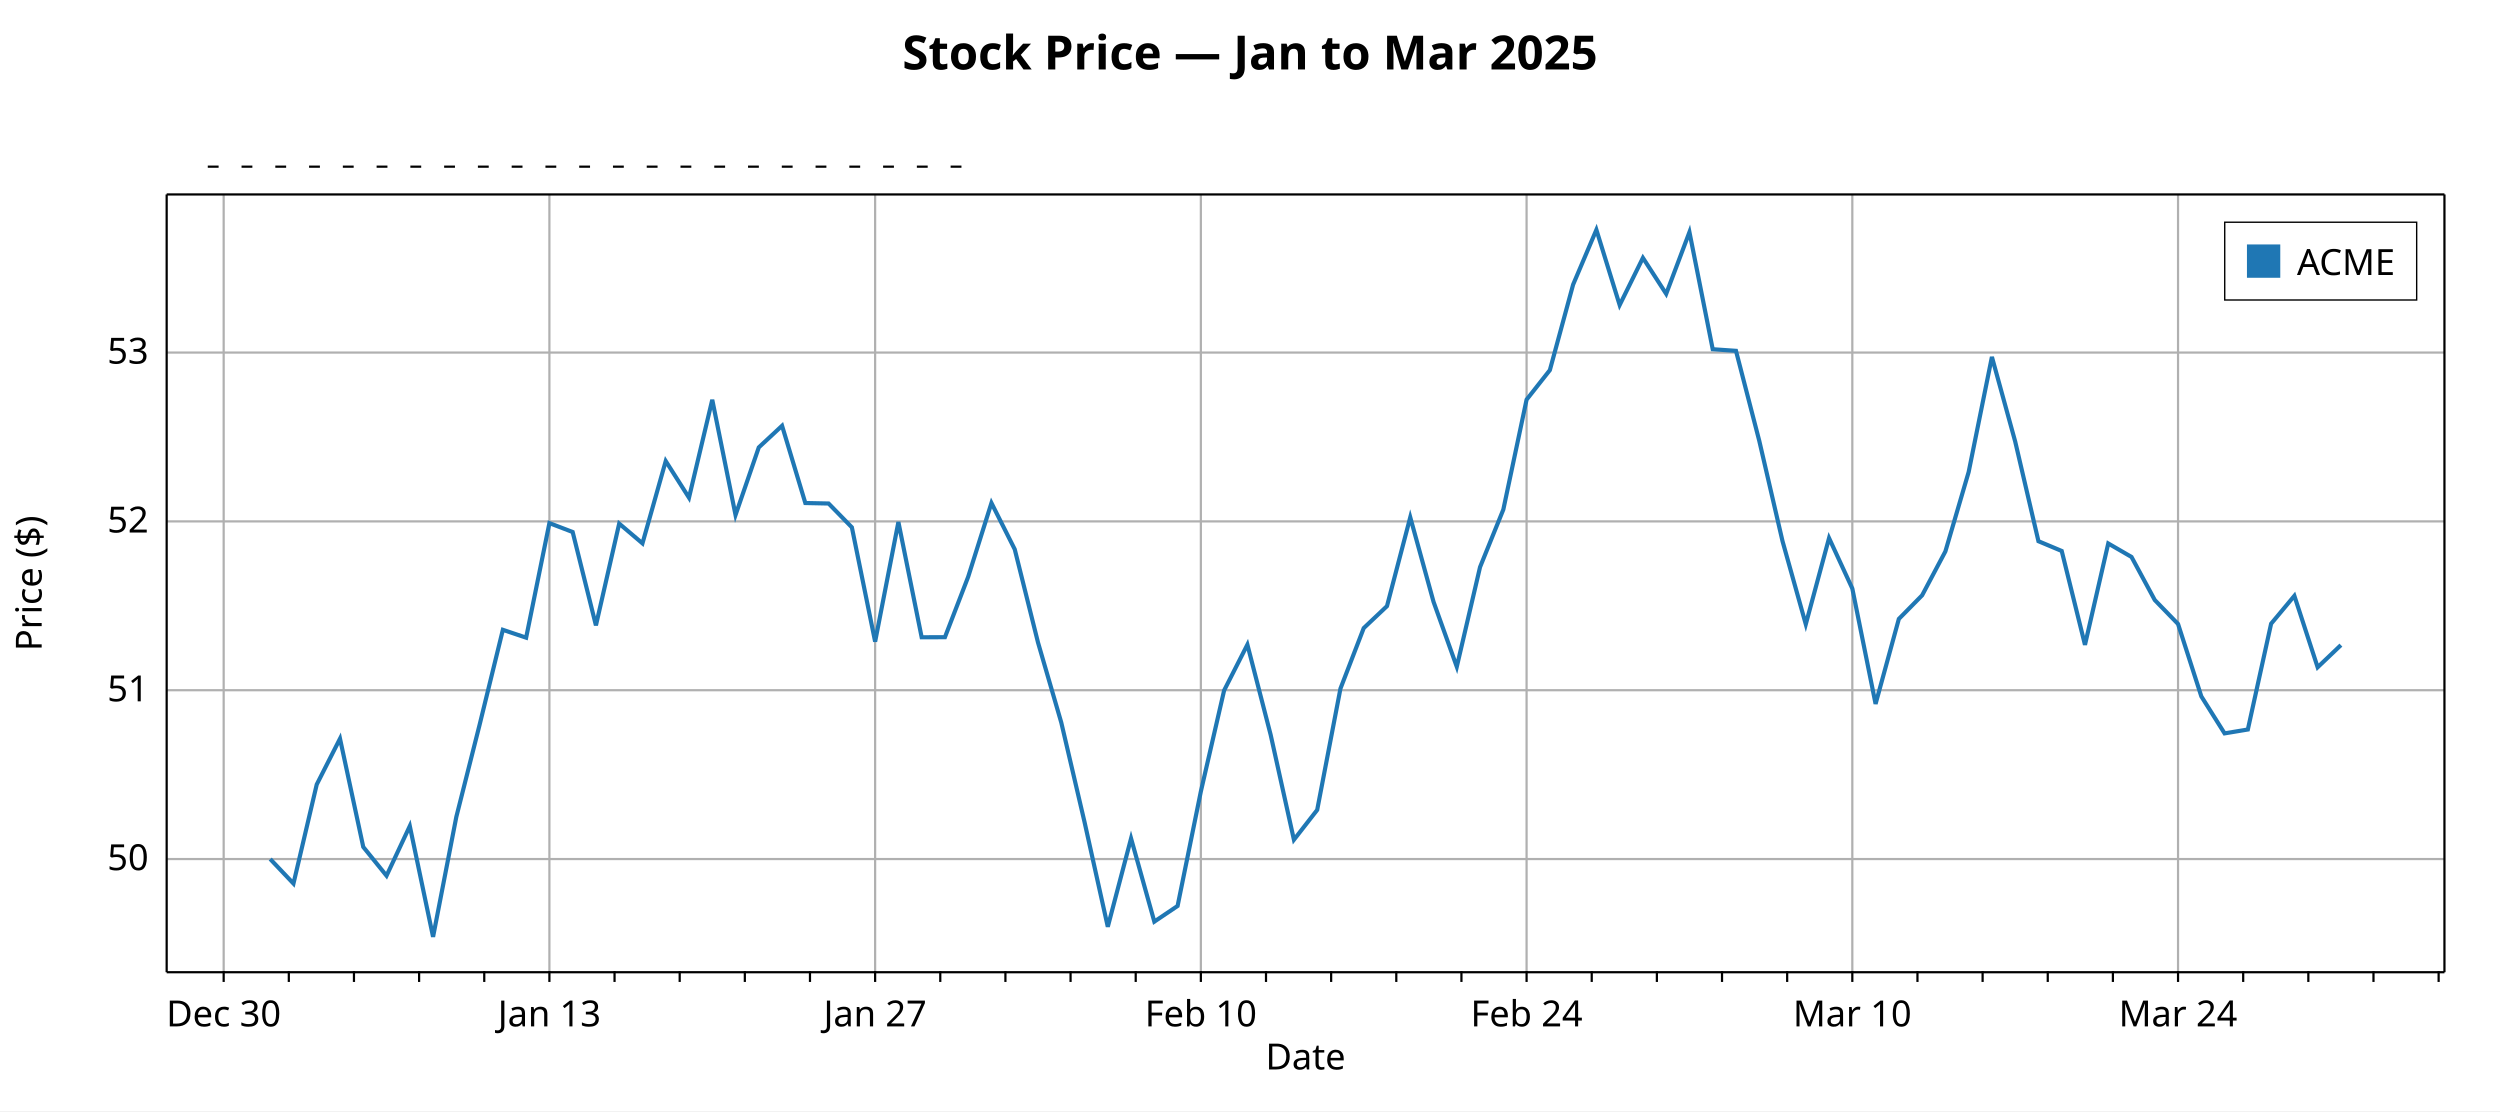
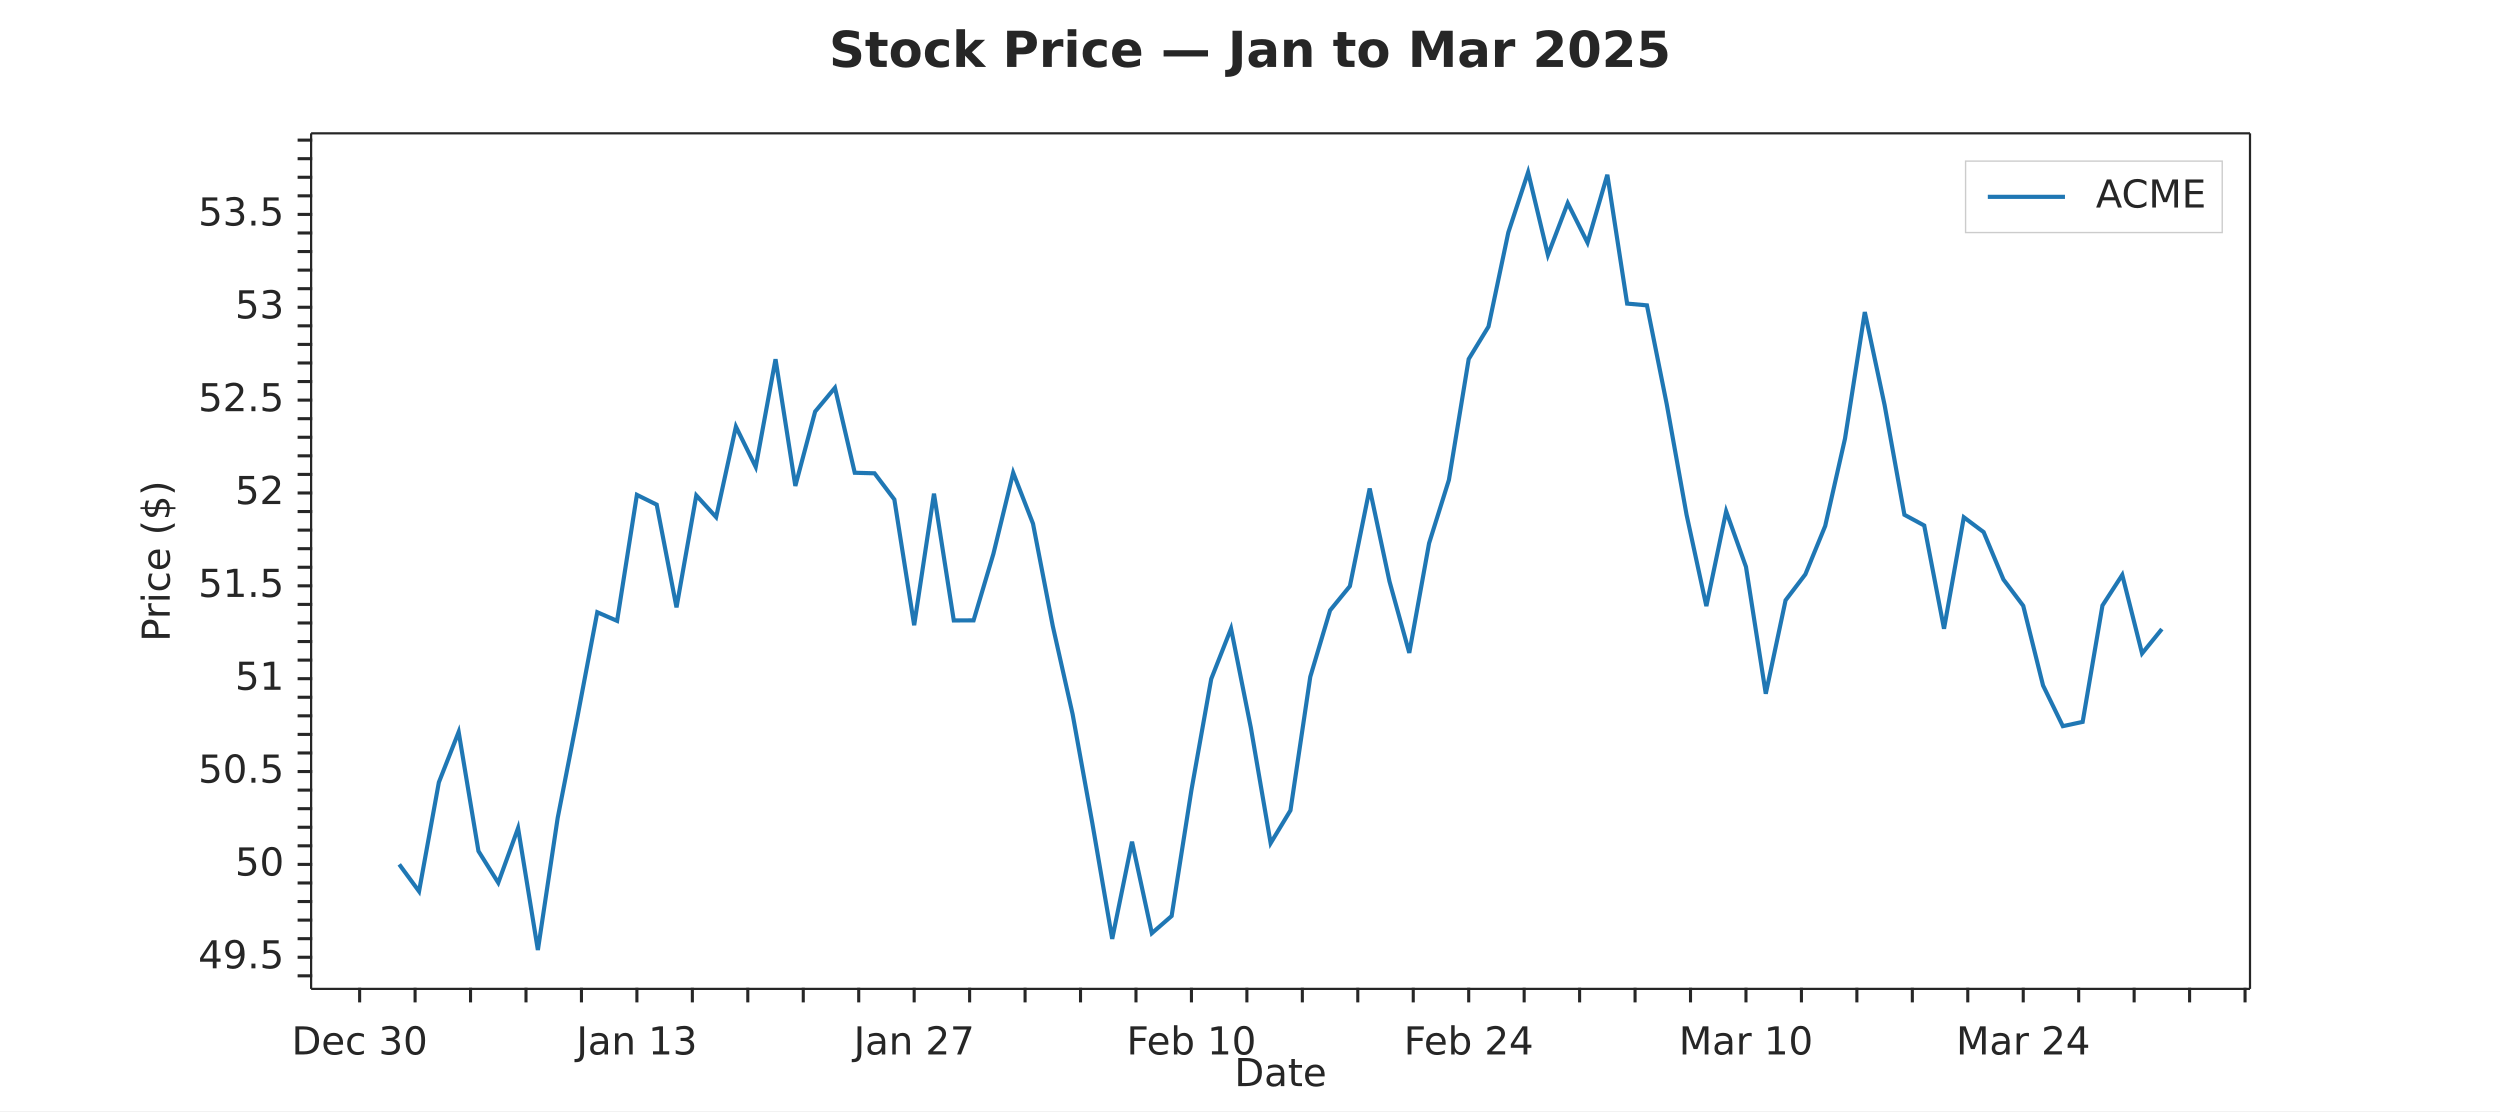
<svg xmlns="http://www.w3.org/2000/svg" viewBox="0 0 900 400" width="900" height="400" role="img" aria-labelledby="chart-title">
  <rect x="0" y="0" width="900" height="400" fill="#FFFFFF" />
-   <text x="450" y="25" font-family="sans-serif" font-size="17" text-anchor="middle" font-weight="bold" fill="#000000">Stock Price — Jan to Mar 2025</text>
-   <rect x="60" y="70" width="820" height="280" fill="#FFFFFF" />
-   <line x1="80.521" y1="70" x2="80.521" y2="350" stroke="#B0B0B0" stroke-width="0.8" />
-   <line x1="197.783" y1="70" x2="197.783" y2="350" stroke="#B0B0B0" stroke-width="0.8" />
-   <line x1="315.046" y1="70" x2="315.046" y2="350" stroke="#B0B0B0" stroke-width="0.8" />
-   <line x1="432.308" y1="70" x2="432.308" y2="350" stroke="#B0B0B0" stroke-width="0.8" />
-   <line x1="549.571" y1="70" x2="549.571" y2="350" stroke="#B0B0B0" stroke-width="0.8" />
-   <line x1="666.834" y1="70" x2="666.834" y2="350" stroke="#B0B0B0" stroke-width="0.8" />
-   <line x1="784.096" y1="70" x2="784.096" y2="350" stroke="#B0B0B0" stroke-width="0.8" />
-   <line x1="60" y1="309.257" x2="880" y2="309.257" stroke="#B0B0B0" stroke-width="0.8" />
-   <line x1="60" y1="248.479" x2="880" y2="248.479" stroke="#B0B0B0" stroke-width="0.8" />
-   <line x1="60" y1="187.701" x2="880" y2="187.701" stroke="#B0B0B0" stroke-width="0.8" />
-   <line x1="60" y1="126.922" x2="880" y2="126.922" stroke="#B0B0B0" stroke-width="0.8" />
-   <line x1="80.521" y1="349.6" x2="80.521" y2="353.5" stroke="#000000" stroke-width="0.8" />
-   <text x="80.521" y="369.5" font-family="sans-serif" font-size="13" text-anchor="middle" fill="#000000">Dec 30</text>
-   <line x1="197.783" y1="349.6" x2="197.783" y2="353.5" stroke="#000000" stroke-width="0.8" />
-   <text x="197.783" y="369.5" font-family="sans-serif" font-size="13" text-anchor="middle" fill="#000000">Jan 13</text>
-   <line x1="315.046" y1="349.6" x2="315.046" y2="353.5" stroke="#000000" stroke-width="0.8" />
-   <text x="315.046" y="369.5" font-family="sans-serif" font-size="13" text-anchor="middle" fill="#000000">Jan 27</text>
-   <line x1="432.308" y1="349.6" x2="432.308" y2="353.5" stroke="#000000" stroke-width="0.8" />
-   <text x="432.308" y="369.5" font-family="sans-serif" font-size="13" text-anchor="middle" fill="#000000">Feb 10</text>
-   <line x1="549.571" y1="349.6" x2="549.571" y2="353.5" stroke="#000000" stroke-width="0.8" />
-   <text x="549.571" y="369.5" font-family="sans-serif" font-size="13" text-anchor="middle" fill="#000000">Feb 24</text>
-   <line x1="666.834" y1="349.6" x2="666.834" y2="353.5" stroke="#000000" stroke-width="0.8" />
-   <text x="666.834" y="369.5" font-family="sans-serif" font-size="13" text-anchor="middle" fill="#000000">Mar 10</text>
-   <line x1="784.096" y1="349.6" x2="784.096" y2="353.5" stroke="#000000" stroke-width="0.8" />
-   <text x="784.096" y="369.5" font-family="sans-serif" font-size="13" text-anchor="middle" fill="#000000">Mar 24</text>
-   <line x1="103.973" y1="349.6" x2="103.973" y2="353.5" stroke="#000000" stroke-width="0.8" />
-   <line x1="127.426" y1="349.6" x2="127.426" y2="353.5" stroke="#000000" stroke-width="0.8" />
-   <line x1="150.878" y1="349.6" x2="150.878" y2="353.5" stroke="#000000" stroke-width="0.8" />
-   <line x1="174.331" y1="349.6" x2="174.331" y2="353.5" stroke="#000000" stroke-width="0.8" />
-   <line x1="221.236" y1="349.6" x2="221.236" y2="353.5" stroke="#000000" stroke-width="0.8" />
-   <line x1="244.688" y1="349.6" x2="244.688" y2="353.5" stroke="#000000" stroke-width="0.8" />
-   <line x1="268.141" y1="349.6" x2="268.141" y2="353.5" stroke="#000000" stroke-width="0.8" />
-   <line x1="291.593" y1="349.6" x2="291.593" y2="353.5" stroke="#000000" stroke-width="0.8" />
-   <line x1="338.498" y1="349.6" x2="338.498" y2="353.5" stroke="#000000" stroke-width="0.8" />
-   <line x1="361.951" y1="349.6" x2="361.951" y2="353.5" stroke="#000000" stroke-width="0.8" />
-   <line x1="385.403" y1="349.6" x2="385.403" y2="353.5" stroke="#000000" stroke-width="0.8" />
-   <line x1="408.856" y1="349.6" x2="408.856" y2="353.5" stroke="#000000" stroke-width="0.8" />
-   <line x1="455.761" y1="349.6" x2="455.761" y2="353.5" stroke="#000000" stroke-width="0.8" />
-   <line x1="479.213" y1="349.6" x2="479.213" y2="353.5" stroke="#000000" stroke-width="0.8" />
-   <line x1="502.666" y1="349.6" x2="502.666" y2="353.5" stroke="#000000" stroke-width="0.8" />
-   <line x1="526.118" y1="349.6" x2="526.118" y2="353.5" stroke="#000000" stroke-width="0.8" />
-   <line x1="573.023" y1="349.6" x2="573.023" y2="353.5" stroke="#000000" stroke-width="0.8" />
-   <line x1="596.476" y1="349.6" x2="596.476" y2="353.5" stroke="#000000" stroke-width="0.8" />
-   <line x1="619.928" y1="349.6" x2="619.928" y2="353.5" stroke="#000000" stroke-width="0.8" />
-   <line x1="643.381" y1="349.6" x2="643.381" y2="353.5" stroke="#000000" stroke-width="0.8" />
-   <line x1="690.286" y1="349.6" x2="690.286" y2="353.5" stroke="#000000" stroke-width="0.8" />
-   <line x1="713.739" y1="349.6" x2="713.739" y2="353.5" stroke="#000000" stroke-width="0.8" />
-   <line x1="737.191" y1="349.6" x2="737.191" y2="353.5" stroke="#000000" stroke-width="0.8" />
-   <line x1="760.644" y1="349.6" x2="760.644" y2="353.5" stroke="#000000" stroke-width="0.8" />
-   <line x1="807.549" y1="349.6" x2="807.549" y2="353.5" stroke="#000000" stroke-width="0.8" />
-   <line x1="831.001" y1="349.6" x2="831.001" y2="353.5" stroke="#000000" stroke-width="0.8" />
-   <line x1="854.454" y1="349.6" x2="854.454" y2="353.5" stroke="#000000" stroke-width="0.8" />
-   <line x1="877.906" y1="349.6" x2="877.906" y2="353.5" stroke="#000000" stroke-width="0.8" />
-   <line x1="305.757" y1="60" x2="309.657" y2="60" stroke="#000000" stroke-width="0.8" />
-   <text x="53.5" y="313.257" font-family="sans-serif" font-size="13" text-anchor="end" fill="#000000">50</text>
-   <line x1="244.979" y1="60" x2="248.879" y2="60" stroke="#000000" stroke-width="0.8" />
-   <text x="53.5" y="252.479" font-family="sans-serif" font-size="13" text-anchor="end" fill="#000000">51</text>
-   <line x1="184.201" y1="60" x2="188.101" y2="60" stroke="#000000" stroke-width="0.8" />
-   <text x="53.5" y="191.701" font-family="sans-serif" font-size="13" text-anchor="end" fill="#000000">52</text>
-   <line x1="123.422" y1="60" x2="127.322" y2="60" stroke="#000000" stroke-width="0.8" />
-   <text x="53.5" y="130.922" font-family="sans-serif" font-size="13" text-anchor="end" fill="#000000">53</text>
-   <line x1="342.224" y1="60" x2="346.124" y2="60" stroke="#000000" stroke-width="0.8" />
-   <line x1="330.069" y1="60" x2="333.969" y2="60" stroke="#000000" stroke-width="0.8" />
-   <line x1="317.913" y1="60" x2="321.813" y2="60" stroke="#000000" stroke-width="0.8" />
-   <line x1="293.602" y1="60" x2="297.502" y2="60" stroke="#000000" stroke-width="0.8" />
-   <line x1="281.446" y1="60" x2="285.346" y2="60" stroke="#000000" stroke-width="0.8" />
-   <line x1="269.29" y1="60" x2="273.19" y2="60" stroke="#000000" stroke-width="0.8" />
-   <line x1="257.135" y1="60" x2="261.035" y2="60" stroke="#000000" stroke-width="0.8" />
-   <line x1="232.823" y1="60" x2="236.723" y2="60" stroke="#000000" stroke-width="0.8" />
-   <line x1="220.668" y1="60" x2="224.568" y2="60" stroke="#000000" stroke-width="0.8" />
-   <line x1="208.512" y1="60" x2="212.412" y2="60" stroke="#000000" stroke-width="0.8" />
-   <line x1="196.356" y1="60" x2="200.256" y2="60" stroke="#000000" stroke-width="0.8" />
-   <line x1="172.045" y1="60" x2="175.945" y2="60" stroke="#000000" stroke-width="0.8" />
-   <line x1="159.889" y1="60" x2="163.789" y2="60" stroke="#000000" stroke-width="0.8" />
-   <line x1="147.734" y1="60" x2="151.634" y2="60" stroke="#000000" stroke-width="0.8" />
-   <line x1="135.578" y1="60" x2="139.478" y2="60" stroke="#000000" stroke-width="0.8" />
-   <line x1="111.266" y1="60" x2="115.166" y2="60" stroke="#000000" stroke-width="0.8" />
-   <line x1="99.111" y1="60" x2="103.011" y2="60" stroke="#000000" stroke-width="0.8" />
-   <line x1="86.955" y1="60" x2="90.855" y2="60" stroke="#000000" stroke-width="0.8" />
-   <line x1="74.799" y1="60" x2="78.699" y2="60" stroke="#000000" stroke-width="0.8" />
+   <text x="450" y="24.1" font-family="DejaVu Sans, sans-serif" font-size="17.889" text-anchor="middle" font-weight="bold" fill="#262626">Stock Price — Jan to Mar 2025</text>
+   <rect x="112" y="48" width="698" height="308" fill="#FFFFFF" />
+   <line x1="129.468" y1="355.6" x2="129.468" y2="360.861" stroke="#262626" stroke-width="1.111" />
+   <text x="129.468" y="379.611" font-family="DejaVu Sans, sans-serif" font-size="13.889" text-anchor="middle" fill="#262626">Dec 30</text>
+   <line x1="229.284" y1="355.6" x2="229.284" y2="360.861" stroke="#262626" stroke-width="1.111" />
+   <text x="229.284" y="379.611" font-family="DejaVu Sans, sans-serif" font-size="13.889" text-anchor="middle" fill="#262626">Jan 13</text>
+   <line x1="329.1" y1="355.6" x2="329.1" y2="360.861" stroke="#262626" stroke-width="1.111" />
+   <text x="329.1" y="379.611" font-family="DejaVu Sans, sans-serif" font-size="13.889" text-anchor="middle" fill="#262626">Jan 27</text>
+   <line x1="428.916" y1="355.6" x2="428.916" y2="360.861" stroke="#262626" stroke-width="1.111" />
+   <text x="428.916" y="379.611" font-family="DejaVu Sans, sans-serif" font-size="13.889" text-anchor="middle" fill="#262626">Feb 10</text>
+   <line x1="528.732" y1="355.6" x2="528.732" y2="360.861" stroke="#262626" stroke-width="1.111" />
+   <text x="528.732" y="379.611" font-family="DejaVu Sans, sans-serif" font-size="13.889" text-anchor="middle" fill="#262626">Feb 24</text>
+   <line x1="628.549" y1="355.6" x2="628.549" y2="360.861" stroke="#262626" stroke-width="1.111" />
+   <text x="628.549" y="379.611" font-family="DejaVu Sans, sans-serif" font-size="13.889" text-anchor="middle" fill="#262626">Mar 10</text>
+   <line x1="728.365" y1="355.6" x2="728.365" y2="360.861" stroke="#262626" stroke-width="1.111" />
+   <text x="728.365" y="379.611" font-family="DejaVu Sans, sans-serif" font-size="13.889" text-anchor="middle" fill="#262626">Mar 24</text>
+   <line x1="149.431" y1="355.6" x2="149.431" y2="360.861" stroke="#262626" stroke-width="1.111" />
+   <line x1="169.394" y1="355.6" x2="169.394" y2="360.861" stroke="#262626" stroke-width="1.111" />
+   <line x1="189.358" y1="355.6" x2="189.358" y2="360.861" stroke="#262626" stroke-width="1.111" />
+   <line x1="209.321" y1="355.6" x2="209.321" y2="360.861" stroke="#262626" stroke-width="1.111" />
+   <line x1="249.247" y1="355.6" x2="249.247" y2="360.861" stroke="#262626" stroke-width="1.111" />
+   <line x1="269.21" y1="355.6" x2="269.21" y2="360.861" stroke="#262626" stroke-width="1.111" />
+   <line x1="289.174" y1="355.6" x2="289.174" y2="360.861" stroke="#262626" stroke-width="1.111" />
+   <line x1="309.137" y1="355.6" x2="309.137" y2="360.861" stroke="#262626" stroke-width="1.111" />
+   <line x1="349.063" y1="355.6" x2="349.063" y2="360.861" stroke="#262626" stroke-width="1.111" />
+   <line x1="369.027" y1="355.6" x2="369.027" y2="360.861" stroke="#262626" stroke-width="1.111" />
+   <line x1="388.99" y1="355.6" x2="388.99" y2="360.861" stroke="#262626" stroke-width="1.111" />
+   <line x1="408.953" y1="355.6" x2="408.953" y2="360.861" stroke="#262626" stroke-width="1.111" />
+   <line x1="448.879" y1="355.6" x2="448.879" y2="360.861" stroke="#262626" stroke-width="1.111" />
+   <line x1="468.843" y1="355.6" x2="468.843" y2="360.861" stroke="#262626" stroke-width="1.111" />
+   <line x1="488.806" y1="355.6" x2="488.806" y2="360.861" stroke="#262626" stroke-width="1.111" />
+   <line x1="508.769" y1="355.6" x2="508.769" y2="360.861" stroke="#262626" stroke-width="1.111" />
+   <line x1="548.696" y1="355.6" x2="548.696" y2="360.861" stroke="#262626" stroke-width="1.111" />
+   <line x1="568.659" y1="355.6" x2="568.659" y2="360.861" stroke="#262626" stroke-width="1.111" />
+   <line x1="588.622" y1="355.6" x2="588.622" y2="360.861" stroke="#262626" stroke-width="1.111" />
+   <line x1="608.585" y1="355.6" x2="608.585" y2="360.861" stroke="#262626" stroke-width="1.111" />
+   <line x1="648.512" y1="355.6" x2="648.512" y2="360.861" stroke="#262626" stroke-width="1.111" />
+   <line x1="668.475" y1="355.6" x2="668.475" y2="360.861" stroke="#262626" stroke-width="1.111" />
+   <line x1="688.438" y1="355.6" x2="688.438" y2="360.861" stroke="#262626" stroke-width="1.111" />
+   <line x1="708.401" y1="355.6" x2="708.401" y2="360.861" stroke="#262626" stroke-width="1.111" />
+   <line x1="748.328" y1="355.6" x2="748.328" y2="360.861" stroke="#262626" stroke-width="1.111" />
+   <line x1="768.291" y1="355.6" x2="768.291" y2="360.861" stroke="#262626" stroke-width="1.111" />
+   <line x1="788.254" y1="355.6" x2="788.254" y2="360.861" stroke="#262626" stroke-width="1.111" />
+   <line x1="808.218" y1="355.6" x2="808.218" y2="360.861" stroke="#262626" stroke-width="1.111" />
+   <line x1="107.139" y1="344.611" x2="112.4" y2="344.611" stroke="#262626" stroke-width="1.111" />
+   <text x="102.278" y="348.611" font-family="DejaVu Sans, sans-serif" font-size="13.889" text-anchor="end" fill="#262626">49.5</text>
+   <line x1="107.139" y1="311.183" x2="112.4" y2="311.183" stroke="#262626" stroke-width="1.111" />
+   <text x="102.278" y="315.183" font-family="DejaVu Sans, sans-serif" font-size="13.889" text-anchor="end" fill="#262626">50</text>
+   <line x1="107.139" y1="277.755" x2="112.4" y2="277.755" stroke="#262626" stroke-width="1.111" />
+   <text x="102.278" y="281.755" font-family="DejaVu Sans, sans-serif" font-size="13.889" text-anchor="end" fill="#262626">50.5</text>
+   <line x1="107.139" y1="244.327" x2="112.4" y2="244.327" stroke="#262626" stroke-width="1.111" />
+   <text x="102.278" y="248.327" font-family="DejaVu Sans, sans-serif" font-size="13.889" text-anchor="end" fill="#262626">51</text>
+   <line x1="107.139" y1="210.899" x2="112.4" y2="210.899" stroke="#262626" stroke-width="1.111" />
+   <text x="102.278" y="214.899" font-family="DejaVu Sans, sans-serif" font-size="13.889" text-anchor="end" fill="#262626">51.5</text>
+   <line x1="107.139" y1="177.471" x2="112.4" y2="177.471" stroke="#262626" stroke-width="1.111" />
+   <text x="102.278" y="181.471" font-family="DejaVu Sans, sans-serif" font-size="13.889" text-anchor="end" fill="#262626">52</text>
+   <line x1="107.139" y1="144.042" x2="112.4" y2="144.042" stroke="#262626" stroke-width="1.111" />
+   <text x="102.278" y="148.042" font-family="DejaVu Sans, sans-serif" font-size="13.889" text-anchor="end" fill="#262626">52.5</text>
+   <line x1="107.139" y1="110.614" x2="112.4" y2="110.614" stroke="#262626" stroke-width="1.111" />
+   <text x="102.278" y="114.614" font-family="DejaVu Sans, sans-serif" font-size="13.889" text-anchor="end" fill="#262626">53</text>
+   <line x1="107.139" y1="77.186" x2="112.4" y2="77.186" stroke="#262626" stroke-width="1.111" />
+   <text x="102.278" y="81.186" font-family="DejaVu Sans, sans-serif" font-size="13.889" text-anchor="end" fill="#262626">53.5</text>
+   <line x1="107.139" y1="351.297" x2="112.4" y2="351.297" stroke="#262626" stroke-width="1.111" />
+   <line x1="107.139" y1="337.925" x2="112.4" y2="337.925" stroke="#262626" stroke-width="1.111" />
+   <line x1="107.139" y1="331.24" x2="112.4" y2="331.24" stroke="#262626" stroke-width="1.111" />
+   <line x1="107.139" y1="324.554" x2="112.4" y2="324.554" stroke="#262626" stroke-width="1.111" />
+   <line x1="107.139" y1="317.869" x2="112.4" y2="317.869" stroke="#262626" stroke-width="1.111" />
+   <line x1="107.139" y1="304.497" x2="112.4" y2="304.497" stroke="#262626" stroke-width="1.111" />
+   <line x1="107.139" y1="297.812" x2="112.4" y2="297.812" stroke="#262626" stroke-width="1.111" />
+   <line x1="107.139" y1="291.126" x2="112.4" y2="291.126" stroke="#262626" stroke-width="1.111" />
+   <line x1="107.139" y1="284.44" x2="112.4" y2="284.44" stroke="#262626" stroke-width="1.111" />
+   <line x1="107.139" y1="271.069" x2="112.4" y2="271.069" stroke="#262626" stroke-width="1.111" />
+   <line x1="107.139" y1="264.384" x2="112.4" y2="264.384" stroke="#262626" stroke-width="1.111" />
+   <line x1="107.139" y1="257.698" x2="112.4" y2="257.698" stroke="#262626" stroke-width="1.111" />
+   <line x1="107.139" y1="251.012" x2="112.4" y2="251.012" stroke="#262626" stroke-width="1.111" />
+   <line x1="107.139" y1="237.641" x2="112.4" y2="237.641" stroke="#262626" stroke-width="1.111" />
+   <line x1="107.139" y1="230.956" x2="112.4" y2="230.956" stroke="#262626" stroke-width="1.111" />
+   <line x1="107.139" y1="224.27" x2="112.4" y2="224.27" stroke="#262626" stroke-width="1.111" />
+   <line x1="107.139" y1="217.584" x2="112.4" y2="217.584" stroke="#262626" stroke-width="1.111" />
+   <line x1="107.139" y1="204.213" x2="112.4" y2="204.213" stroke="#262626" stroke-width="1.111" />
+   <line x1="107.139" y1="197.527" x2="112.4" y2="197.527" stroke="#262626" stroke-width="1.111" />
+   <line x1="107.139" y1="190.842" x2="112.4" y2="190.842" stroke="#262626" stroke-width="1.111" />
+   <line x1="107.139" y1="184.156" x2="112.4" y2="184.156" stroke="#262626" stroke-width="1.111" />
+   <line x1="107.139" y1="170.785" x2="112.4" y2="170.785" stroke="#262626" stroke-width="1.111" />
+   <line x1="107.139" y1="164.099" x2="112.4" y2="164.099" stroke="#262626" stroke-width="1.111" />
+   <line x1="107.139" y1="157.414" x2="112.4" y2="157.414" stroke="#262626" stroke-width="1.111" />
+   <line x1="107.139" y1="150.728" x2="112.4" y2="150.728" stroke="#262626" stroke-width="1.111" />
+   <line x1="107.139" y1="137.357" x2="112.4" y2="137.357" stroke="#262626" stroke-width="1.111" />
+   <line x1="107.139" y1="130.671" x2="112.4" y2="130.671" stroke="#262626" stroke-width="1.111" />
+   <line x1="107.139" y1="123.986" x2="112.4" y2="123.986" stroke="#262626" stroke-width="1.111" />
+   <line x1="107.139" y1="117.3" x2="112.4" y2="117.3" stroke="#262626" stroke-width="1.111" />
+   <line x1="107.139" y1="103.929" x2="112.4" y2="103.929" stroke="#262626" stroke-width="1.111" />
+   <line x1="107.139" y1="97.243" x2="112.4" y2="97.243" stroke="#262626" stroke-width="1.111" />
+   <line x1="107.139" y1="90.558" x2="112.4" y2="90.558" stroke="#262626" stroke-width="1.111" />
+   <line x1="107.139" y1="83.872" x2="112.4" y2="83.872" stroke="#262626" stroke-width="1.111" />
+   <line x1="107.139" y1="70.501" x2="112.4" y2="70.501" stroke="#262626" stroke-width="1.111" />
+   <line x1="107.139" y1="63.815" x2="112.4" y2="63.815" stroke="#262626" stroke-width="1.111" />
+   <line x1="107.139" y1="57.129" x2="112.4" y2="57.129" stroke="#262626" stroke-width="1.111" />
+   <line x1="107.139" y1="50.444" x2="112.4" y2="50.444" stroke="#262626" stroke-width="1.111" />
  <g class="series" aria-label="ACME">
-     <polyline points="97.273,309.257 105.649,318.08 114.025,282.411 122.4,265.915 130.776,304.911 139.152,315.264 147.528,297.38 155.904,337.273 164.28,294.062 172.656,260.917 181.032,226.732 189.408,229.557 197.783,188.32 206.159,191.528 214.535,225.141 222.911,188.496 231.287,195.606 239.663,165.987 248.039,179.175 256.415,143.923 264.791,185.402 273.166,161.06 281.542,153.274 289.918,181.085 298.294,181.264 306.67,189.835 315.046,230.991 323.422,187.926 331.798,229.419 340.174,229.391 348.55,207.636 356.925,181.072 365.301,197.74 373.677,231.286 382.053,260.091 390.429,295.925 398.805,333.638 407.181,301.836 415.557,331.784 423.933,326.141 432.308,284.926 440.684,248.55 449.06,232.072 457.436,264.529 465.812,302.309 474.188,291.574 482.564,247.883 490.94,226.12 499.316,218.2 507.692,186.23 516.067,216.634 524.443,240.034 532.819,204.148 541.195,183.441 549.571,143.869 557.947,133.246 566.323,102.448 574.699,82.727 583.075,109.814 591.45,92.831 599.826,105.789 608.202,83.563 616.578,125.723 624.954,126.301 633.33,158.671 641.706,194.811 650.082,224.728 658.458,193.705 666.834,211.868 675.209,253.408 683.585,222.81 691.961,214.316 700.337,198.509 708.713,169.933 717.089,128.489 725.465,158.936 733.841,194.833 742.217,198.349 750.592,232.142 758.968,195.648 767.344,200.504 775.72,216.015 784.096,224.63 792.472,250.686 800.848,264.015 809.224,262.62 817.6,224.536 825.975,214.503 834.351,240.214 842.727,232.235" fill="none" stroke="#1F77B4" stroke-width="1.5" />
+     <polyline points="143.727,311.183 150.857,320.888 157.987,281.652 165.116,263.506 172.246,306.402 179.376,317.791 186.506,298.118 193.635,342 200.765,294.468 207.895,258.008 215.025,220.406 222.154,223.512 229.284,178.152 236.414,181.681 243.543,218.655 250.673,178.346 257.803,186.167 264.933,153.586 272.062,168.093 279.192,129.315 286.322,174.942 293.451,148.166 300.581,139.601 307.711,170.194 314.841,170.39 321.97,179.818 329.1,225.09 336.23,177.719 343.36,223.36 350.489,223.33 357.619,199.399 364.749,170.179 371.878,188.514 379.008,225.415 386.138,257.101 393.268,296.518 400.397,338.002 407.527,303.019 414.657,335.963 421.787,329.755 428.916,284.419 436.046,244.405 443.176,226.28 450.305,261.982 457.435,303.54 464.565,291.732 471.695,243.671 478.824,219.732 485.954,211.021 493.084,175.853 500.213,209.298 507.343,235.038 514.473,195.563 521.603,172.785 528.732,129.256 535.862,117.571 542.992,83.693 550.122,62 557.251,91.795 564.381,73.114 571.511,87.368 578.64,62.919 585.77,109.296 592.9,109.931 600.03,145.538 607.159,185.292 614.289,218.2 621.419,184.076 628.549,204.055 635.678,249.749 642.808,216.091 649.938,206.748 657.067,189.359 664.197,157.927 671.327,112.338 678.457,145.83 685.586,185.316 692.716,189.184 699.846,226.356 706.975,186.213 714.105,191.554 721.235,208.617 728.365,218.093 735.494,246.755 742.624,261.416 749.754,259.882 756.884,217.989 764.013,206.954 771.143,235.236 778.273,226.459" fill="none" stroke="#1F77B4" stroke-width="1.5" />
  </g>
  <g class="spine">
-     <line x1="60" y1="350" x2="880" y2="350" stroke="#000000" stroke-width="0.8" />
+     <line x1="112" y1="356" x2="810" y2="356" stroke="#262626" stroke-width="0.8" />
  </g>
  <g class="spine">
-     <line x1="60" y1="70" x2="880" y2="70" stroke="#000000" stroke-width="0.8" />
+     <line x1="112" y1="48" x2="810" y2="48" stroke="#262626" stroke-width="0.8" />
  </g>
  <g class="spine">
-     <line x1="60" y1="70" x2="60" y2="350" stroke="#000000" stroke-width="0.8" />
+     <line x1="112" y1="48" x2="112" y2="356" stroke="#262626" stroke-width="0.8" />
  </g>
  <g class="spine">
-     <line x1="880" y1="70" x2="880" y2="350" stroke="#000000" stroke-width="0.8" />
+     <line x1="810" y1="48" x2="810" y2="356" stroke="#262626" stroke-width="0.8" />
  </g>
-   <rect x="800.9" y="80" width="69.1" height="28" fill="#FFFFFF" fill-opacity="0.8" stroke="#000000" stroke-width="0.5" />
+   <rect x="707.611" y="58" width="92.389" height="25.722" fill="#FFFFFF" fill-opacity="0.8" stroke="#CCCCCC" stroke-width="0.5" />
  <g class="legend" aria-label="Chart legend">
-     <rect x="808.9" y="88" width="12" height="12" fill="#1F77B4" />
-     <text x="826.9" y="99" font-family="sans-serif" font-size="13" text-anchor="start" fill="#000000">ACME</text>
+     <line x1="715.611" y1="70.861" x2="743.389" y2="70.861" stroke="#1F77B4" stroke-width="1.5" />
+     <text x="754.5" y="74.722" font-family="DejaVu Sans, sans-serif" font-size="13.889" text-anchor="start" fill="#262626">ACME</text>
  </g>
-   <text x="470" y="385" font-family="sans-serif" font-size="13" text-anchor="middle" fill="#000000">Date</text>
-   <text x="15" y="210" font-family="sans-serif" font-size="13" text-anchor="middle" transform="rotate(-90,15,210)" fill="#000000">Price ($)</text>
+   <text x="461" y="391" font-family="DejaVu Sans, sans-serif" font-size="13.889" text-anchor="middle" fill="#262626">Date</text>
+   <text x="61.111" y="202" font-family="DejaVu Sans, sans-serif" font-size="13.889" text-anchor="middle" transform="rotate(-90,61.11111,202)" fill="#262626">Price ($)</text>
</svg>
